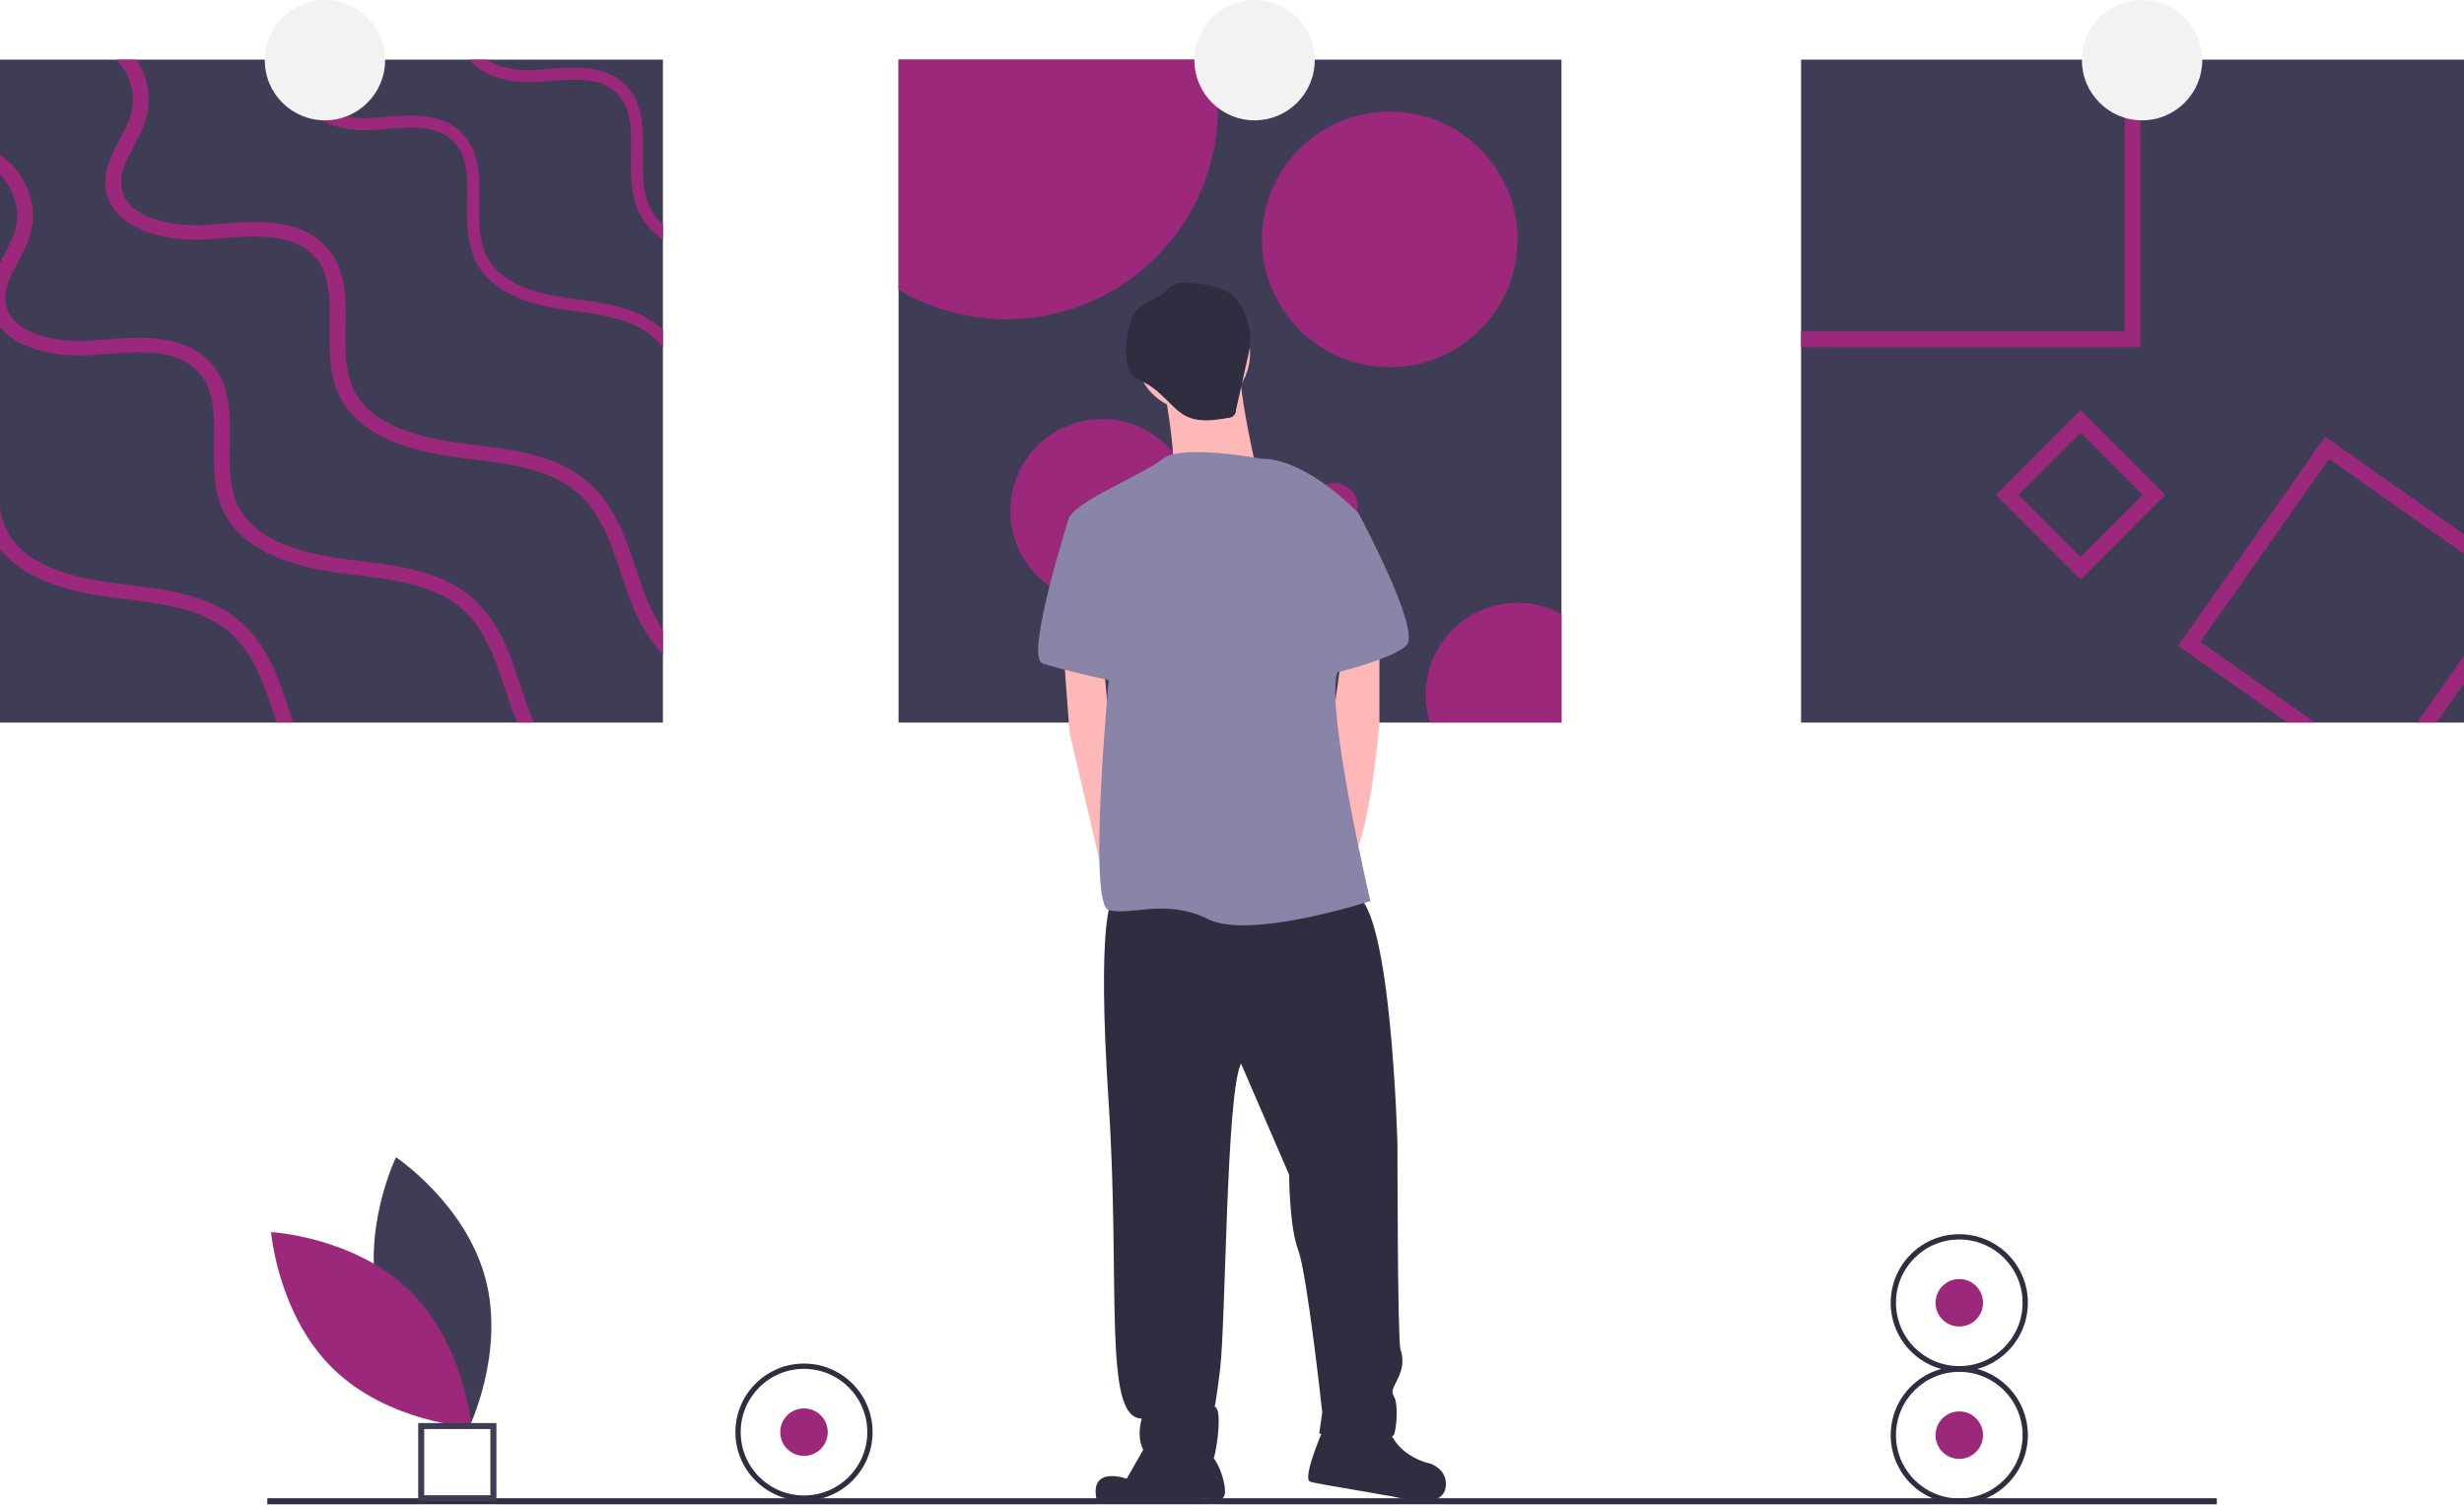
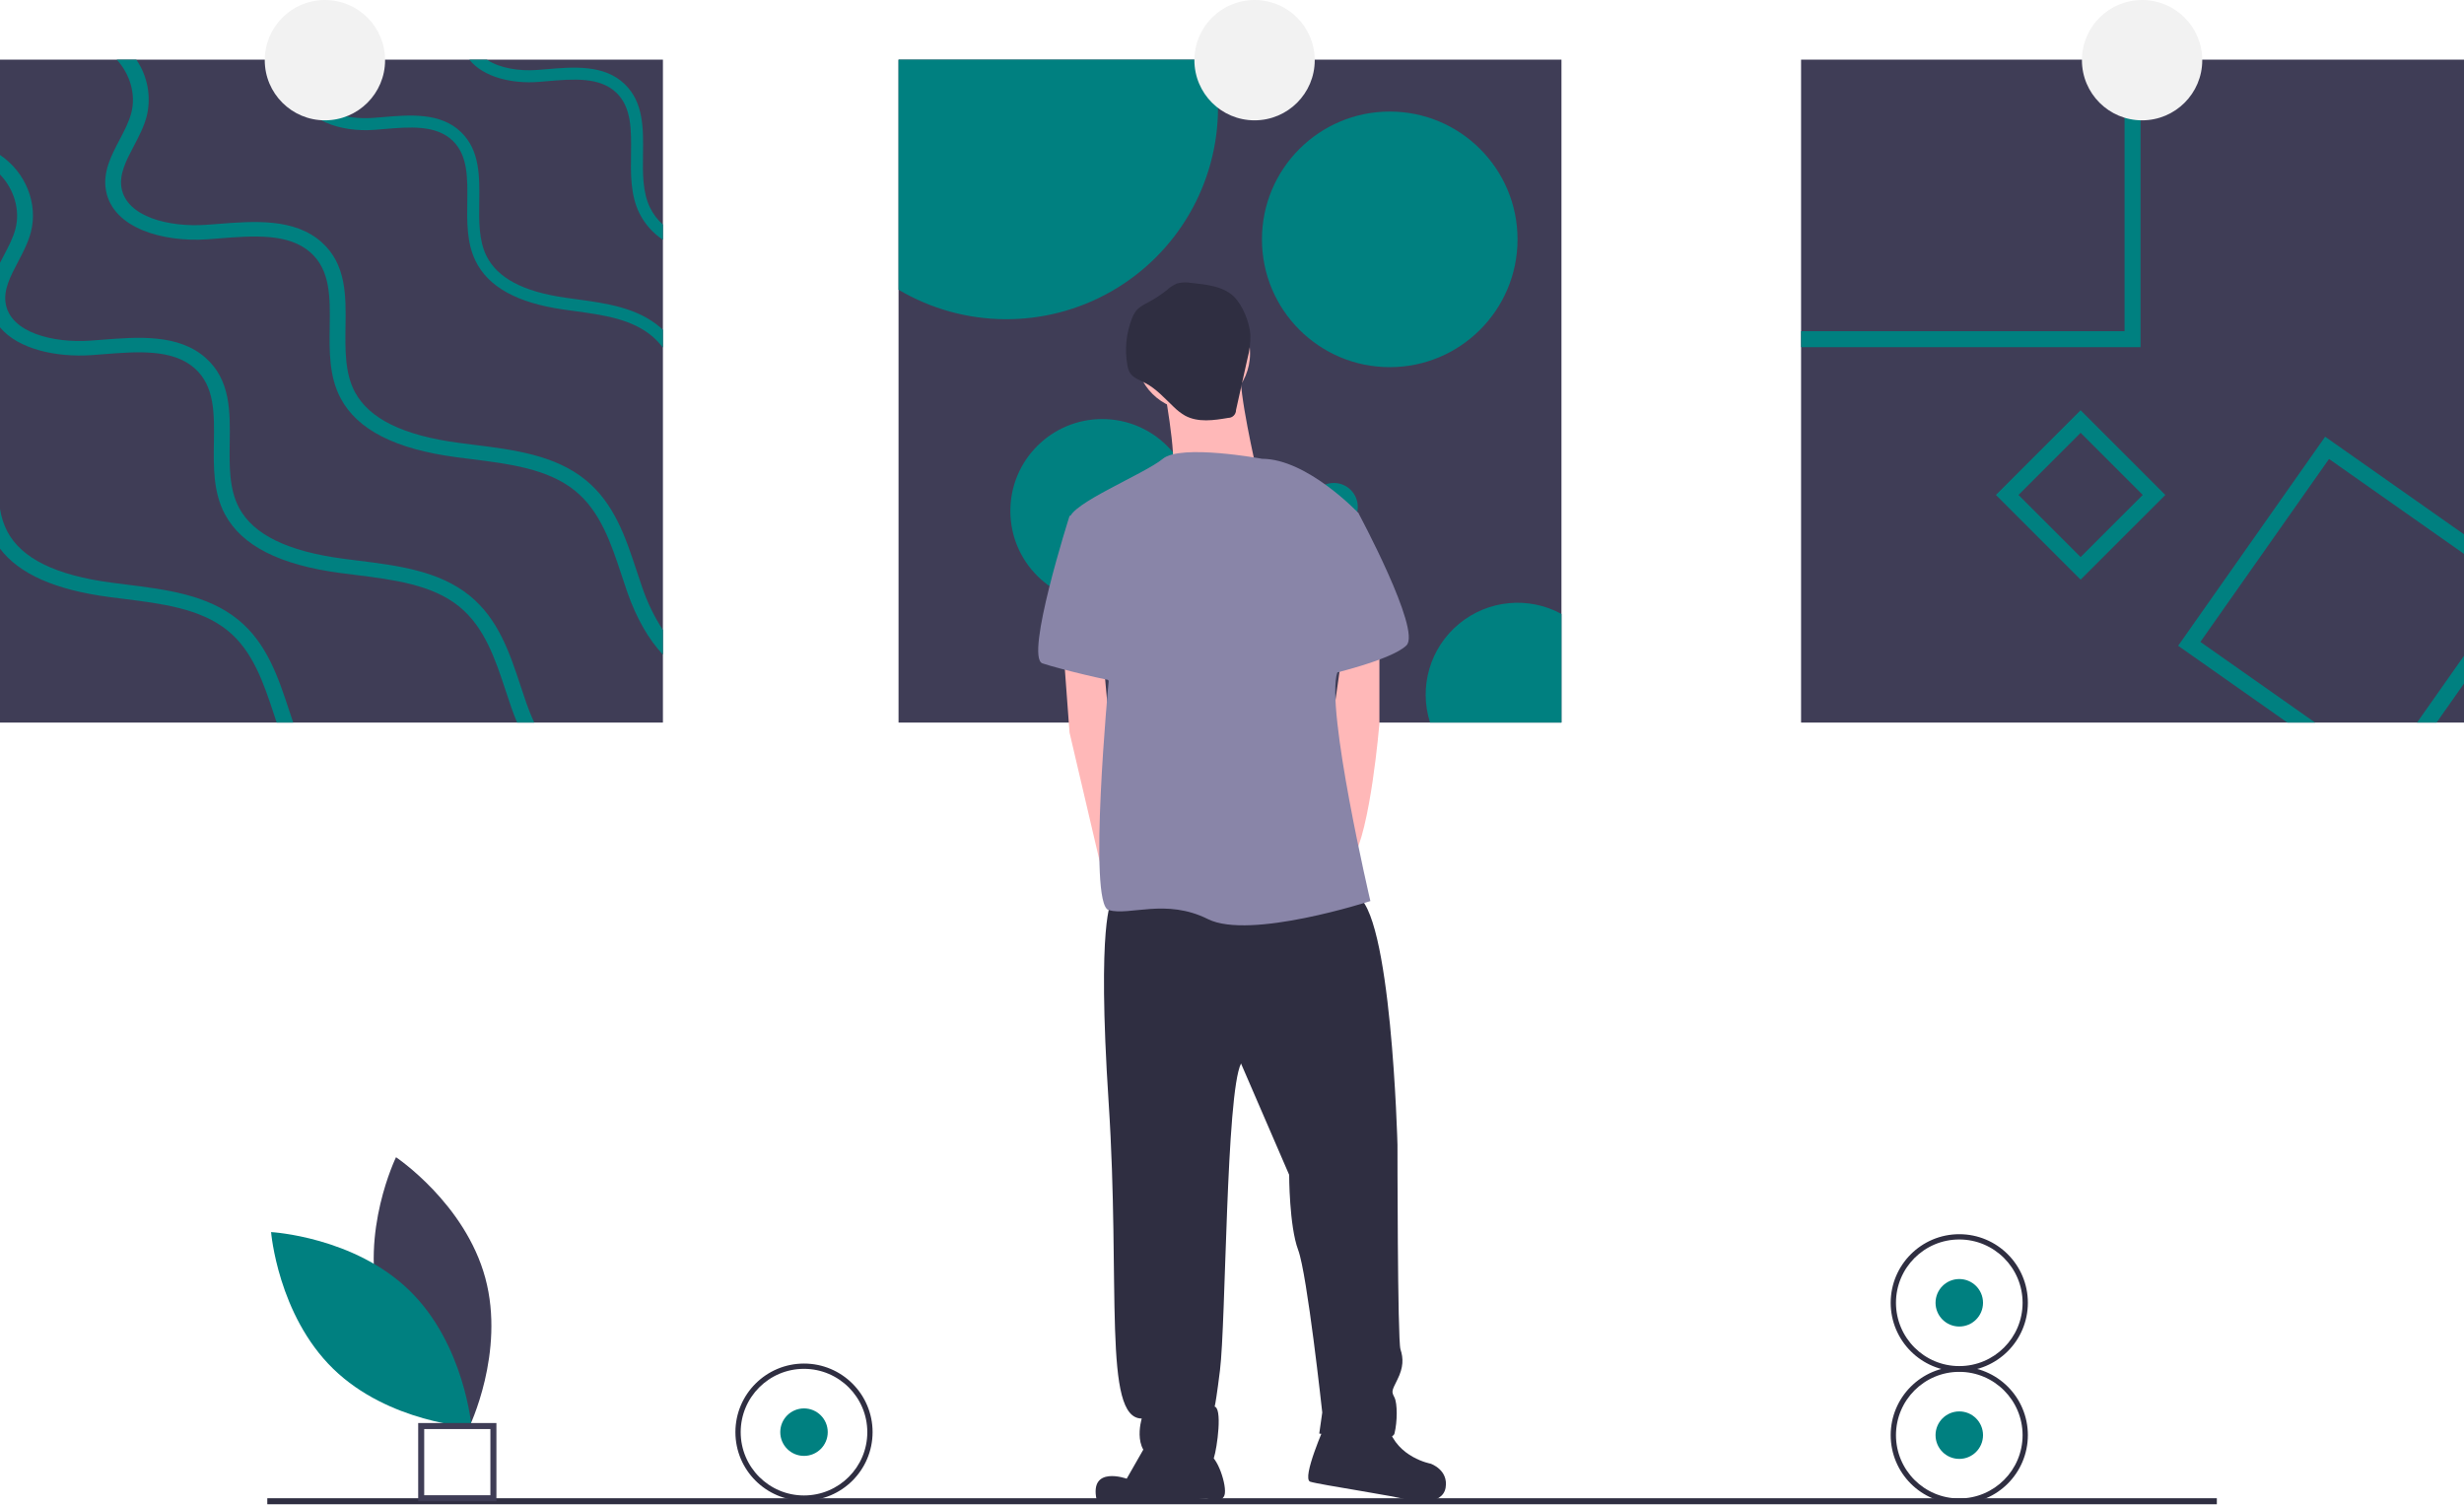
<svg xmlns="http://www.w3.org/2000/svg" data-name="Layer 1" width="1046" height="638.584" viewBox="0 0 1046 638.584">
  <path d="M238.231,685.353c8.565,31.662,37.903,51.271,37.903,51.271s15.451-31.725,6.886-63.387-37.903-51.271-37.903-51.271S229.666,653.692,238.231,685.353Z" transform="translate(-77 -130.7082)" fill="#3f3d56" />
-   <path d="M250.817,678.549c23.503,22.879,26.374,58.049,26.374,58.049s-35.235-1.924-58.738-24.803-26.374-58.049-26.374-58.049S227.314,655.67,250.817,678.549Z" transform="translate(-77 -130.7082)" fill="#9b287b" />
+   <path d="M250.817,678.549c23.503,22.879,26.374,58.049,26.374,58.049s-35.235-1.924-58.738-24.803-26.374-58.049-26.374-58.049S227.314,655.67,250.817,678.549Z" transform="translate(-77 -130.7082)" fill="#008080" />
  <rect x="113.474" y="636.029" width="827.604" height="2.554" fill="#2f2e41" />
  <path d="M287.733,768.015H254.526V734.808H287.733Zm-30.652-2.554h28.098V737.363H257.081Z" transform="translate(-77 -130.7082)" fill="#3f3d56" />
  <rect y="25.322" width="281.42" height="281.42" fill="#3f3d56" />
-   <path d="M358.42,226.046V232.505a29.205,29.205,0,0,1-10.036-11.376c-3.747-7.663-3.628-16.495-3.509-25.04.136-10.155.271-19.733-6.171-25.972-7.086-6.849-18.428-5.883-29.396-4.95-1.288.102-2.577.22-3.848.322-11.002.831-23.26-1.95-29.21-9.46H283.674c5.442,3.662,13.766,4.95,21.412,4.374,1.238-.085,2.509-.203,3.781-.305,11.545-.983,24.633-2.102,33.363,6.357,8.036,7.764,7.883,18.92,7.731,29.702-.119,7.951-.22,16.156,3.001,22.734A23.25,23.25,0,0,0,358.42,226.046Z" transform="translate(-77 -130.7082)" fill="#9b287b" />
-   <path d="M358.42,270.717v7.561a32.155,32.155,0,0,0-4.137-4.459c-8.748-7.714-21.31-9.409-33.448-11.07-1.577-.204-3.119-.424-4.662-.644-19.683-2.831-31.889-9.595-37.297-20.632-3.747-7.663-3.628-16.495-3.509-25.04.136-10.155.271-19.733-6.171-25.972-7.086-6.849-18.428-5.883-29.396-4.95-1.288.102-2.577.22-3.848.322-14.139,1.068-30.363-3.831-32.584-17.072-.763-4.543.373-8.714,2.051-12.732h5.561c-1.865,4.035-3.255,7.934-2.594,11.884,1.678,10.104,15.275,13.732,27.193,12.833,1.238-.085,2.509-.203,3.781-.305,11.545-.983,24.633-2.102,33.363,6.357,8.036,7.764,7.883,18.92,7.731,29.702-.119,7.951-.22,16.156,3.001,22.734,4.611,9.426,15.546,15.258,33.448,17.835,1.526.22,3.068.441,4.611.644,12.884,1.746,26.226,3.56,36.144,12.291Q358.038,270.336,358.42,270.717Z" transform="translate(-77 -130.7082)" fill="#9b287b" />
-   <path d="M358.42,398.17v10.443c-6.12-6.51-11.24-15.444-15.156-26.616-.831-2.373-1.628-4.798-2.424-7.222-4.391-13.274-8.934-26.989-19.75-35.754-11.562-9.358-28.125-11.426-44.146-13.427-2.051-.254-4.103-.509-6.137-.78-25.972-3.442-42.06-11.63-49.198-25.023-4.95-9.307-4.798-20.021-4.645-30.38.186-12.308.373-23.938-8.137-31.499-9.341-8.307-24.311-7.137-38.772-6.001-1.712.136-3.408.271-5.069.39-18.665,1.288-40.077-4.645-42.993-20.7-1.441-7.866,2.238-14.834,5.781-21.581,2.034-3.865,3.967-7.544,4.95-11.325,2.068-7.781-.492-16.546-6.171-22.666h8.307a29.869,29.869,0,0,1,4.391,24.124c-1.17,4.425-3.34,8.561-5.442,12.562-3.238,6.137-6.273,11.935-5.205,17.868,2.238,12.24,20.157,16.648,35.873,15.563,1.644-.119,3.323-.254,5.001-.373,15.224-1.204,32.482-2.543,44.01,7.714,10.596,9.409,10.392,22.937,10.189,36.008-.136,9.646-.288,19.598,3.95,27.583,6.086,11.409,20.53,18.496,44.146,21.632,2.0.271,4.035.526,6.069.78,17.021,2.119,34.601,4.306,47.672,14.902,12.257,9.935,17.089,24.497,21.734,38.585.797,2.407,1.594,4.781,2.407,7.137A80.351,80.351,0,0,0,358.42,398.17Z" transform="translate(-77 -130.7082)" fill="#9b287b" />
-   <path d="M77,269.666c7.731,9.358,24.124,12.816,38.822,11.799,1.661-.119,3.357-.254,5.069-.39,14.461-1.136,29.43-2.306,38.772,6.001,8.51,7.561,8.324,19.191,8.137,31.499-.153,10.358-.305,21.073,4.645,30.38,7.137,13.393,23.226,21.581,49.198,25.023,2.034.271,4.086.526,6.137.78,16.021,2,32.584,4.069,44.146,13.427,10.816,8.765,15.359,22.48,19.75,35.754.797,2.424,1.594,4.849,2.424,7.222.763,2.187,1.577,4.272,2.424,6.29h7.256c-1.271-2.763-2.356-5.527-3.289-8.171-.814-2.356-1.611-4.73-2.407-7.137-4.645-14.088-9.477-28.651-21.734-38.585-13.071-10.596-30.651-12.783-47.672-14.902-2.034-.254-4.069-.509-6.069-.78-23.616-3.136-38.059-10.223-44.146-21.632-4.238-7.985-4.086-17.936-3.95-27.583.203-13.071.407-26.599-10.189-36.008-11.528-10.257-28.786-8.917-44.01-7.714-1.678.119-3.357.254-5.001.373-15.715,1.085-33.635-3.323-35.873-15.563-1.068-5.934,1.967-11.731,5.205-17.868,2.102-4.001,4.272-8.137,5.442-12.562,3.187-12.104-2.187-25.514-13.088-32.838v8.307c5.95,6.137,8.663,15.105,6.561,23.073-.983,3.781-2.916,7.459-4.95,11.325-.542,1.034-1.085,2.051-1.611,3.102Z" transform="translate(-77 -130.7082)" fill="#9b287b" />
-   <path d="M201.486,437.45h-7.035c-.373-1.102-.729-2.221-1.102-3.34-4.391-13.274-8.934-26.989-19.75-35.754-11.562-9.358-28.125-11.426-44.146-13.427-2.051-.254-4.103-.509-6.137-.78C100.395,381.115,85.154,374.368,77,363.62V346.751a31.994,31.994,0,0,0,3.136,9.663c6.086,11.409,20.53,18.496,44.146,21.632,2.0.271,4.035.526,6.069.78,17.021,2.119,34.601,4.306,47.672,14.902,12.257,9.935,17.089,24.497,21.734,38.585C200.333,434.042,200.893,435.755,201.486,437.45Z" transform="translate(-77 -130.7082)" fill="#9b287b" />
+   <path d="M358.42,226.046V232.505a29.205,29.205,0,0,1-10.036-11.376c-3.747-7.663-3.628-16.495-3.509-25.04.136-10.155.271-19.733-6.171-25.972-7.086-6.849-18.428-5.883-29.396-4.95-1.288.102-2.577.22-3.848.322-11.002.831-23.26-1.95-29.21-9.46H283.674c5.442,3.662,13.766,4.95,21.412,4.374,1.238-.085,2.509-.203,3.781-.305,11.545-.983,24.633-2.102,33.363,6.357,8.036,7.764,7.883,18.92,7.731,29.702-.119,7.951-.22,16.156,3.001,22.734A23.25,23.25,0,0,0,358.42,226.046Z" transform="translate(-77 -130.7082)" fill="#008080" />
+   <path d="M358.42,270.717v7.561a32.155,32.155,0,0,0-4.137-4.459c-8.748-7.714-21.31-9.409-33.448-11.07-1.577-.204-3.119-.424-4.662-.644-19.683-2.831-31.889-9.595-37.297-20.632-3.747-7.663-3.628-16.495-3.509-25.04.136-10.155.271-19.733-6.171-25.972-7.086-6.849-18.428-5.883-29.396-4.95-1.288.102-2.577.22-3.848.322-14.139,1.068-30.363-3.831-32.584-17.072-.763-4.543.373-8.714,2.051-12.732h5.561c-1.865,4.035-3.255,7.934-2.594,11.884,1.678,10.104,15.275,13.732,27.193,12.833,1.238-.085,2.509-.203,3.781-.305,11.545-.983,24.633-2.102,33.363,6.357,8.036,7.764,7.883,18.92,7.731,29.702-.119,7.951-.22,16.156,3.001,22.734,4.611,9.426,15.546,15.258,33.448,17.835,1.526.22,3.068.441,4.611.644,12.884,1.746,26.226,3.56,36.144,12.291Q358.038,270.336,358.42,270.717Z" transform="translate(-77 -130.7082)" fill="#008080" />
+   <path d="M358.42,398.17v10.443c-6.12-6.51-11.24-15.444-15.156-26.616-.831-2.373-1.628-4.798-2.424-7.222-4.391-13.274-8.934-26.989-19.75-35.754-11.562-9.358-28.125-11.426-44.146-13.427-2.051-.254-4.103-.509-6.137-.78-25.972-3.442-42.06-11.63-49.198-25.023-4.95-9.307-4.798-20.021-4.645-30.38.186-12.308.373-23.938-8.137-31.499-9.341-8.307-24.311-7.137-38.772-6.001-1.712.136-3.408.271-5.069.39-18.665,1.288-40.077-4.645-42.993-20.7-1.441-7.866,2.238-14.834,5.781-21.581,2.034-3.865,3.967-7.544,4.95-11.325,2.068-7.781-.492-16.546-6.171-22.666h8.307a29.869,29.869,0,0,1,4.391,24.124c-1.17,4.425-3.34,8.561-5.442,12.562-3.238,6.137-6.273,11.935-5.205,17.868,2.238,12.24,20.157,16.648,35.873,15.563,1.644-.119,3.323-.254,5.001-.373,15.224-1.204,32.482-2.543,44.01,7.714,10.596,9.409,10.392,22.937,10.189,36.008-.136,9.646-.288,19.598,3.95,27.583,6.086,11.409,20.53,18.496,44.146,21.632,2.0.271,4.035.526,6.069.78,17.021,2.119,34.601,4.306,47.672,14.902,12.257,9.935,17.089,24.497,21.734,38.585.797,2.407,1.594,4.781,2.407,7.137A80.351,80.351,0,0,0,358.42,398.17Z" transform="translate(-77 -130.7082)" fill="#008080" />
+   <path d="M77,269.666c7.731,9.358,24.124,12.816,38.822,11.799,1.661-.119,3.357-.254,5.069-.39,14.461-1.136,29.43-2.306,38.772,6.001,8.51,7.561,8.324,19.191,8.137,31.499-.153,10.358-.305,21.073,4.645,30.38,7.137,13.393,23.226,21.581,49.198,25.023,2.034.271,4.086.526,6.137.78,16.021,2,32.584,4.069,44.146,13.427,10.816,8.765,15.359,22.48,19.75,35.754.797,2.424,1.594,4.849,2.424,7.222.763,2.187,1.577,4.272,2.424,6.29h7.256c-1.271-2.763-2.356-5.527-3.289-8.171-.814-2.356-1.611-4.73-2.407-7.137-4.645-14.088-9.477-28.651-21.734-38.585-13.071-10.596-30.651-12.783-47.672-14.902-2.034-.254-4.069-.509-6.069-.78-23.616-3.136-38.059-10.223-44.146-21.632-4.238-7.985-4.086-17.936-3.95-27.583.203-13.071.407-26.599-10.189-36.008-11.528-10.257-28.786-8.917-44.01-7.714-1.678.119-3.357.254-5.001.373-15.715,1.085-33.635-3.323-35.873-15.563-1.068-5.934,1.967-11.731,5.205-17.868,2.102-4.001,4.272-8.137,5.442-12.562,3.187-12.104-2.187-25.514-13.088-32.838v8.307c5.95,6.137,8.663,15.105,6.561,23.073-.983,3.781-2.916,7.459-4.95,11.325-.542,1.034-1.085,2.051-1.611,3.102Z" transform="translate(-77 -130.7082)" fill="#008080" />
+   <path d="M201.486,437.45h-7.035c-.373-1.102-.729-2.221-1.102-3.34-4.391-13.274-8.934-26.989-19.75-35.754-11.562-9.358-28.125-11.426-44.146-13.427-2.051-.254-4.103-.509-6.137-.78C100.395,381.115,85.154,374.368,77,363.62V346.751a31.994,31.994,0,0,0,3.136,9.663c6.086,11.409,20.53,18.496,44.146,21.632,2.0.271,4.035.526,6.069.78,17.021,2.119,34.601,4.306,47.672,14.902,12.257,9.935,17.089,24.497,21.734,38.585C200.333,434.042,200.893,435.755,201.486,437.45Z" transform="translate(-77 -130.7082)" fill="#008080" />
  <rect x="381.442" y="25.322" width="281.42" height="281.42" fill="#3f3d56" />
-   <path d="M594.066,176.374a89.858,89.858,0,0,1-135.624,77.323V156.03H591.744A89.308,89.308,0,0,1,594.066,176.374Z" transform="translate(-77 -130.7082)" fill="#9b287b" />
-   <circle cx="589.964" cy="101.61" r="54.25" fill="#9b287b" />
-   <circle cx="467.903" cy="216.891" r="38.992" fill="#9b287b" />
-   <path d="M739.862,391.338v46.112H684.07a38.995,38.995,0,0,1,55.792-46.112Z" transform="translate(-77 -130.7082)" fill="#9b287b" />
-   <circle cx="566.23" cy="215.195" r="10.172" fill="#9b287b" />
+   <path d="M594.066,176.374a89.858,89.858,0,0,1-135.624,77.323V156.03H591.744A89.308,89.308,0,0,1,594.066,176.374Z" transform="translate(-77 -130.7082)" fill="#008080" />
+   <circle cx="589.964" cy="101.61" r="54.25" fill="#008080" />
+   <circle cx="467.903" cy="216.891" r="38.992" fill="#008080" />
+   <path d="M739.862,391.338v46.112H684.07a38.995,38.995,0,0,1,55.792-46.112Z" transform="translate(-77 -130.7082)" fill="#008080" />
+   <circle cx="566.23" cy="215.195" r="10.172" fill="#008080" />
  <rect x="764.58" y="25.322" width="281.42" height="281.42" fill="#3f3d56" />
-   <path d="M978.9,156.03V271.31H841.58v6.781H985.681V156.03Z" transform="translate(-77 -130.7082)" fill="#9b287b" />
-   <path d="M1111.353,437.45,1123,420.887V409.104l-19.937,28.345Zm-47.299-121.35-62.404,88.749,46.367,32.601h11.782l-48.706-34.245,54.606-77.662L1123,365.84v-8.29Z" transform="translate(-77 -130.7082)" fill="#9b287b" />
-   <path d="M960.251,304.86l-35.957,35.957L960.251,376.775l35.957-35.957Zm-26.379,35.957,26.379-26.379,26.379,26.379-26.379,26.379Z" transform="translate(-77 -130.7082)" fill="#9b287b" />
+   <path d="M978.9,156.03V271.31H841.58v6.781H985.681V156.03Z" transform="translate(-77 -130.7082)" fill="#008080" />
+   <path d="M1111.353,437.45,1123,420.887V409.104l-19.937,28.345Zm-47.299-121.35-62.404,88.749,46.367,32.601h11.782l-48.706-34.245,54.606-77.662L1123,365.84v-8.29Z" transform="translate(-77 -130.7082)" fill="#008080" />
+   <path d="M960.251,304.86l-35.957,35.957L960.251,376.775l35.957-35.957Zm-26.379,35.957,26.379-26.379,26.379,26.379-26.379,26.379Z" transform="translate(-77 -130.7082)" fill="#008080" />
  <circle cx="137.934" cy="25.543" r="25.543" fill="#f2f2f2" />
  <circle cx="532.579" cy="25.543" r="25.543" fill="#f2f2f2" />
  <circle cx="909.343" cy="25.543" r="25.543" fill="#f2f2f2" />
  <circle cx="506.397" cy="150.067" r="24.266" fill="#ffb8b8" />
  <path d="M570.625,292.27s6.386,33.206,3.832,39.592,35.761-2.554,35.761-2.554-7.663-33.206-6.386-40.869S570.625,292.27,570.625,292.27Z" transform="translate(-77 -130.7082)" fill="#ffb8b8" />
  <polygon points="451.479 276.507 454.033 310.99 466.71 365.146 470.636 379.957 477.022 356.968 470.636 304.604 468.467 281.029 451.479 276.507" fill="#ffb8b8" />
  <path d="M662.581,402.106v35.761s-3.832,45.978-11.495,57.473-10.217-45.978-10.217-45.978l6.005-42.147Z" transform="translate(-77 -130.7082)" fill="#ffb8b8" />
  <path d="M548.913,513.22s-6.386,7.663-1.277,85.57S545.082,732.893,561.685,732.893c0,0-5.109,16.603,8.94,17.88s20.435,2.554,21.712-1.277,3.832-21.712,0-21.712c0,0,0,5.109,2.554-15.326s2.554-117.499,8.94-130.271L624.266,629.442s0,21.712,3.832,31.929,10.217,68.967,10.217,68.967l-1.277,8.94s30.652,5.109,31.929,0,1.277-12.772,0-15.326-1.277-2.554,1.277-7.663,2.554-8.94,1.277-12.772-1.277-86.847-1.277-86.847-2.554-100.896-17.88-106.005S548.913,513.22,548.913,513.22Z" transform="translate(-77 -130.7082)" fill="#2f2e41" />
  <path d="M565.516,740.556,555.299,758.436s-15.965-5.747-12.772,8.94c27.459,1.916,46.617-.639,46.617-.639s6.386,2.554,7.663-1.277-3.193-17.242-7.024-17.242S565.516,740.556,565.516,740.556Z" transform="translate(-77 -130.7082)" fill="#2f2e41" />
  <path d="M639.592,735.447s-10.217,22.989-6.386,24.266,38.315,6.386,40.869,7.663,15.326,2.554,16.603-5.109-6.386-10.217-6.386-10.217-14.049-2.554-17.88-15.326S639.592,735.447,639.592,735.447Z" transform="translate(-77 -130.7082)" fill="#2f2e41" />
  <path d="M612.772,325.476s-34.484-6.386-42.147,0S531.033,344.634,531.033,351.02s16.603,68.967,16.603,68.967-8.94,94.51,0,97.065,24.266-5.109,42.147,3.832,68.967-7.663,68.967-7.663-19.157-81.739-14.049-97.065S653.641,348.465,653.641,348.465,631.929,325.476,612.772,325.476Z" transform="translate(-77 -130.7082)" fill="#8985a8" />
  <path d="M539.973,347.188l-8.94,2.554s-19.158,60.027-11.495,62.581,29.375,7.663,31.929,7.663S539.973,347.188,539.973,347.188Z" transform="translate(-77 -130.7082)" fill="#8985a8" />
  <path d="M633.206,340.802l20.435,7.663s26.821,49.81,20.435,56.195-34.484,12.772-34.484,12.772Z" transform="translate(-77 -130.7082)" fill="#8985a8" />
  <path d="M582.66,250.803a13.716,13.716,0,0,0-6.07.268,15.828,15.828,0,0,0-4.314,2.83,50.492,50.492,0,0,1-7.376,4.887c-2.07,1.123-4.294,2.163-5.739,4.023a12.211,12.211,0,0,0-1.62,3.066,36.74,36.74,0,0,0-1.932,19.996,9.191,9.191,0,0,0,.851,2.746c1.327,2.446,4.259,3.409,6.729,4.691,4.689,2.434,8.243,6.533,12.089,10.155a23.634,23.634,0,0,0,4.777,3.681c5.487,2.991,12.193,2.016,18.352.958a3.307,3.307,0,0,0,3.301-3.339l4.862-21.866a35.673,35.673,0,0,0,1.246-9.944c-.339-5.308-3.213-12.661-7.108-16.431C596.168,252.13,588.593,251.431,582.66,250.803Z" transform="translate(-77 -130.7082)" fill="#2f2e41" />
-   <circle cx="341.31" cy="607.969" r="10.079" fill="#9b287b" />
+   <circle cx="341.31" cy="607.969" r="10.079" fill="#008080" />
  <path d="M418.31,767.793a29.116,29.116,0,1,1,29.116-29.116A29.149,29.149,0,0,1,418.31,767.793Zm0-55.992a26.876,26.876,0,1,0,26.876,26.876A26.907,26.907,0,0,0,418.31,711.801Z" transform="translate(-77 -130.7082)" fill="#2f2e41" />
-   <circle cx="831.742" cy="609.246" r="10.079" fill="#9b287b" />
+   <circle cx="831.742" cy="609.246" r="10.079" fill="#008080" />
  <path d="M908.742,769.07a29.116,29.116,0,1,1,29.116-29.116A29.149,29.149,0,0,1,908.742,769.07Zm0-55.992a26.876,26.876,0,1,0,26.876,26.876A26.907,26.907,0,0,0,908.742,713.078Z" transform="translate(-77 -130.7082)" fill="#2f2e41" />
-   <circle cx="831.742" cy="553.051" r="10.079" fill="#9b287b" />
+   <circle cx="831.742" cy="553.051" r="10.079" fill="#008080" />
  <path d="M908.742,712.875a29.116,29.116,0,1,1,29.116-29.116A29.149,29.149,0,0,1,908.742,712.875Zm0-55.992a26.876,26.876,0,1,0,26.876,26.876A26.907,26.907,0,0,0,908.742,656.883Z" transform="translate(-77 -130.7082)" fill="#2f2e41" />
</svg>
